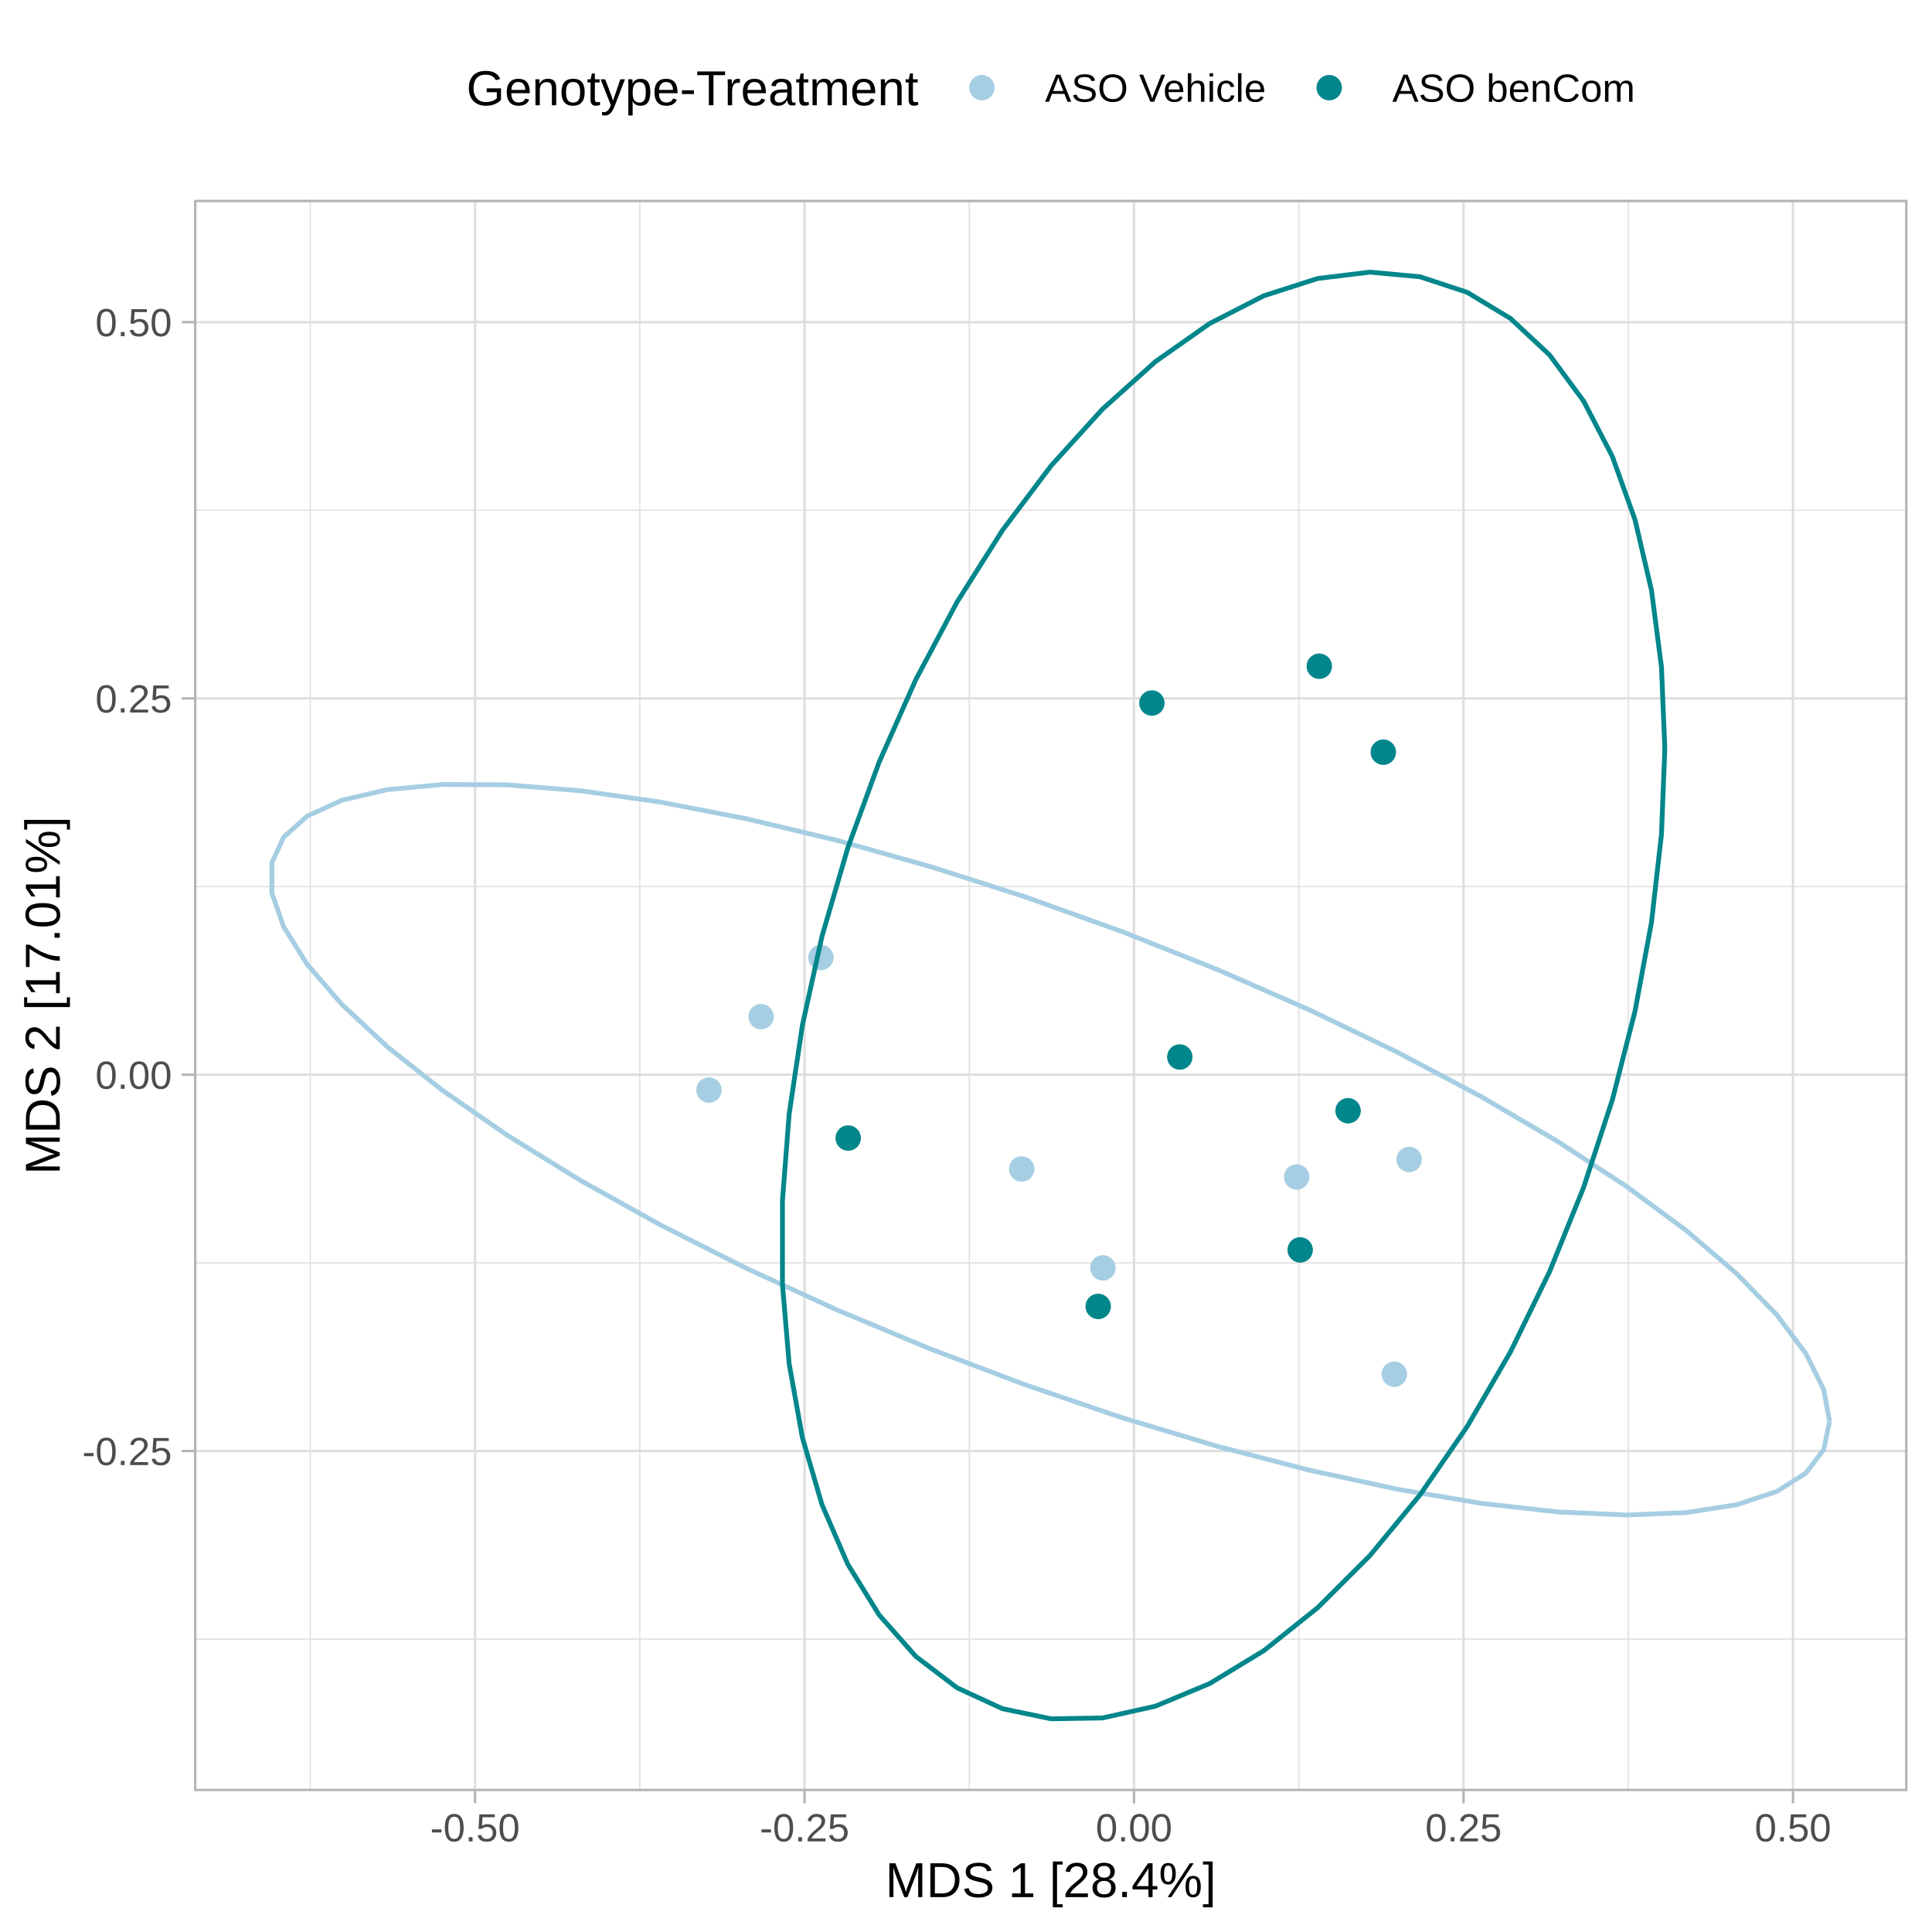
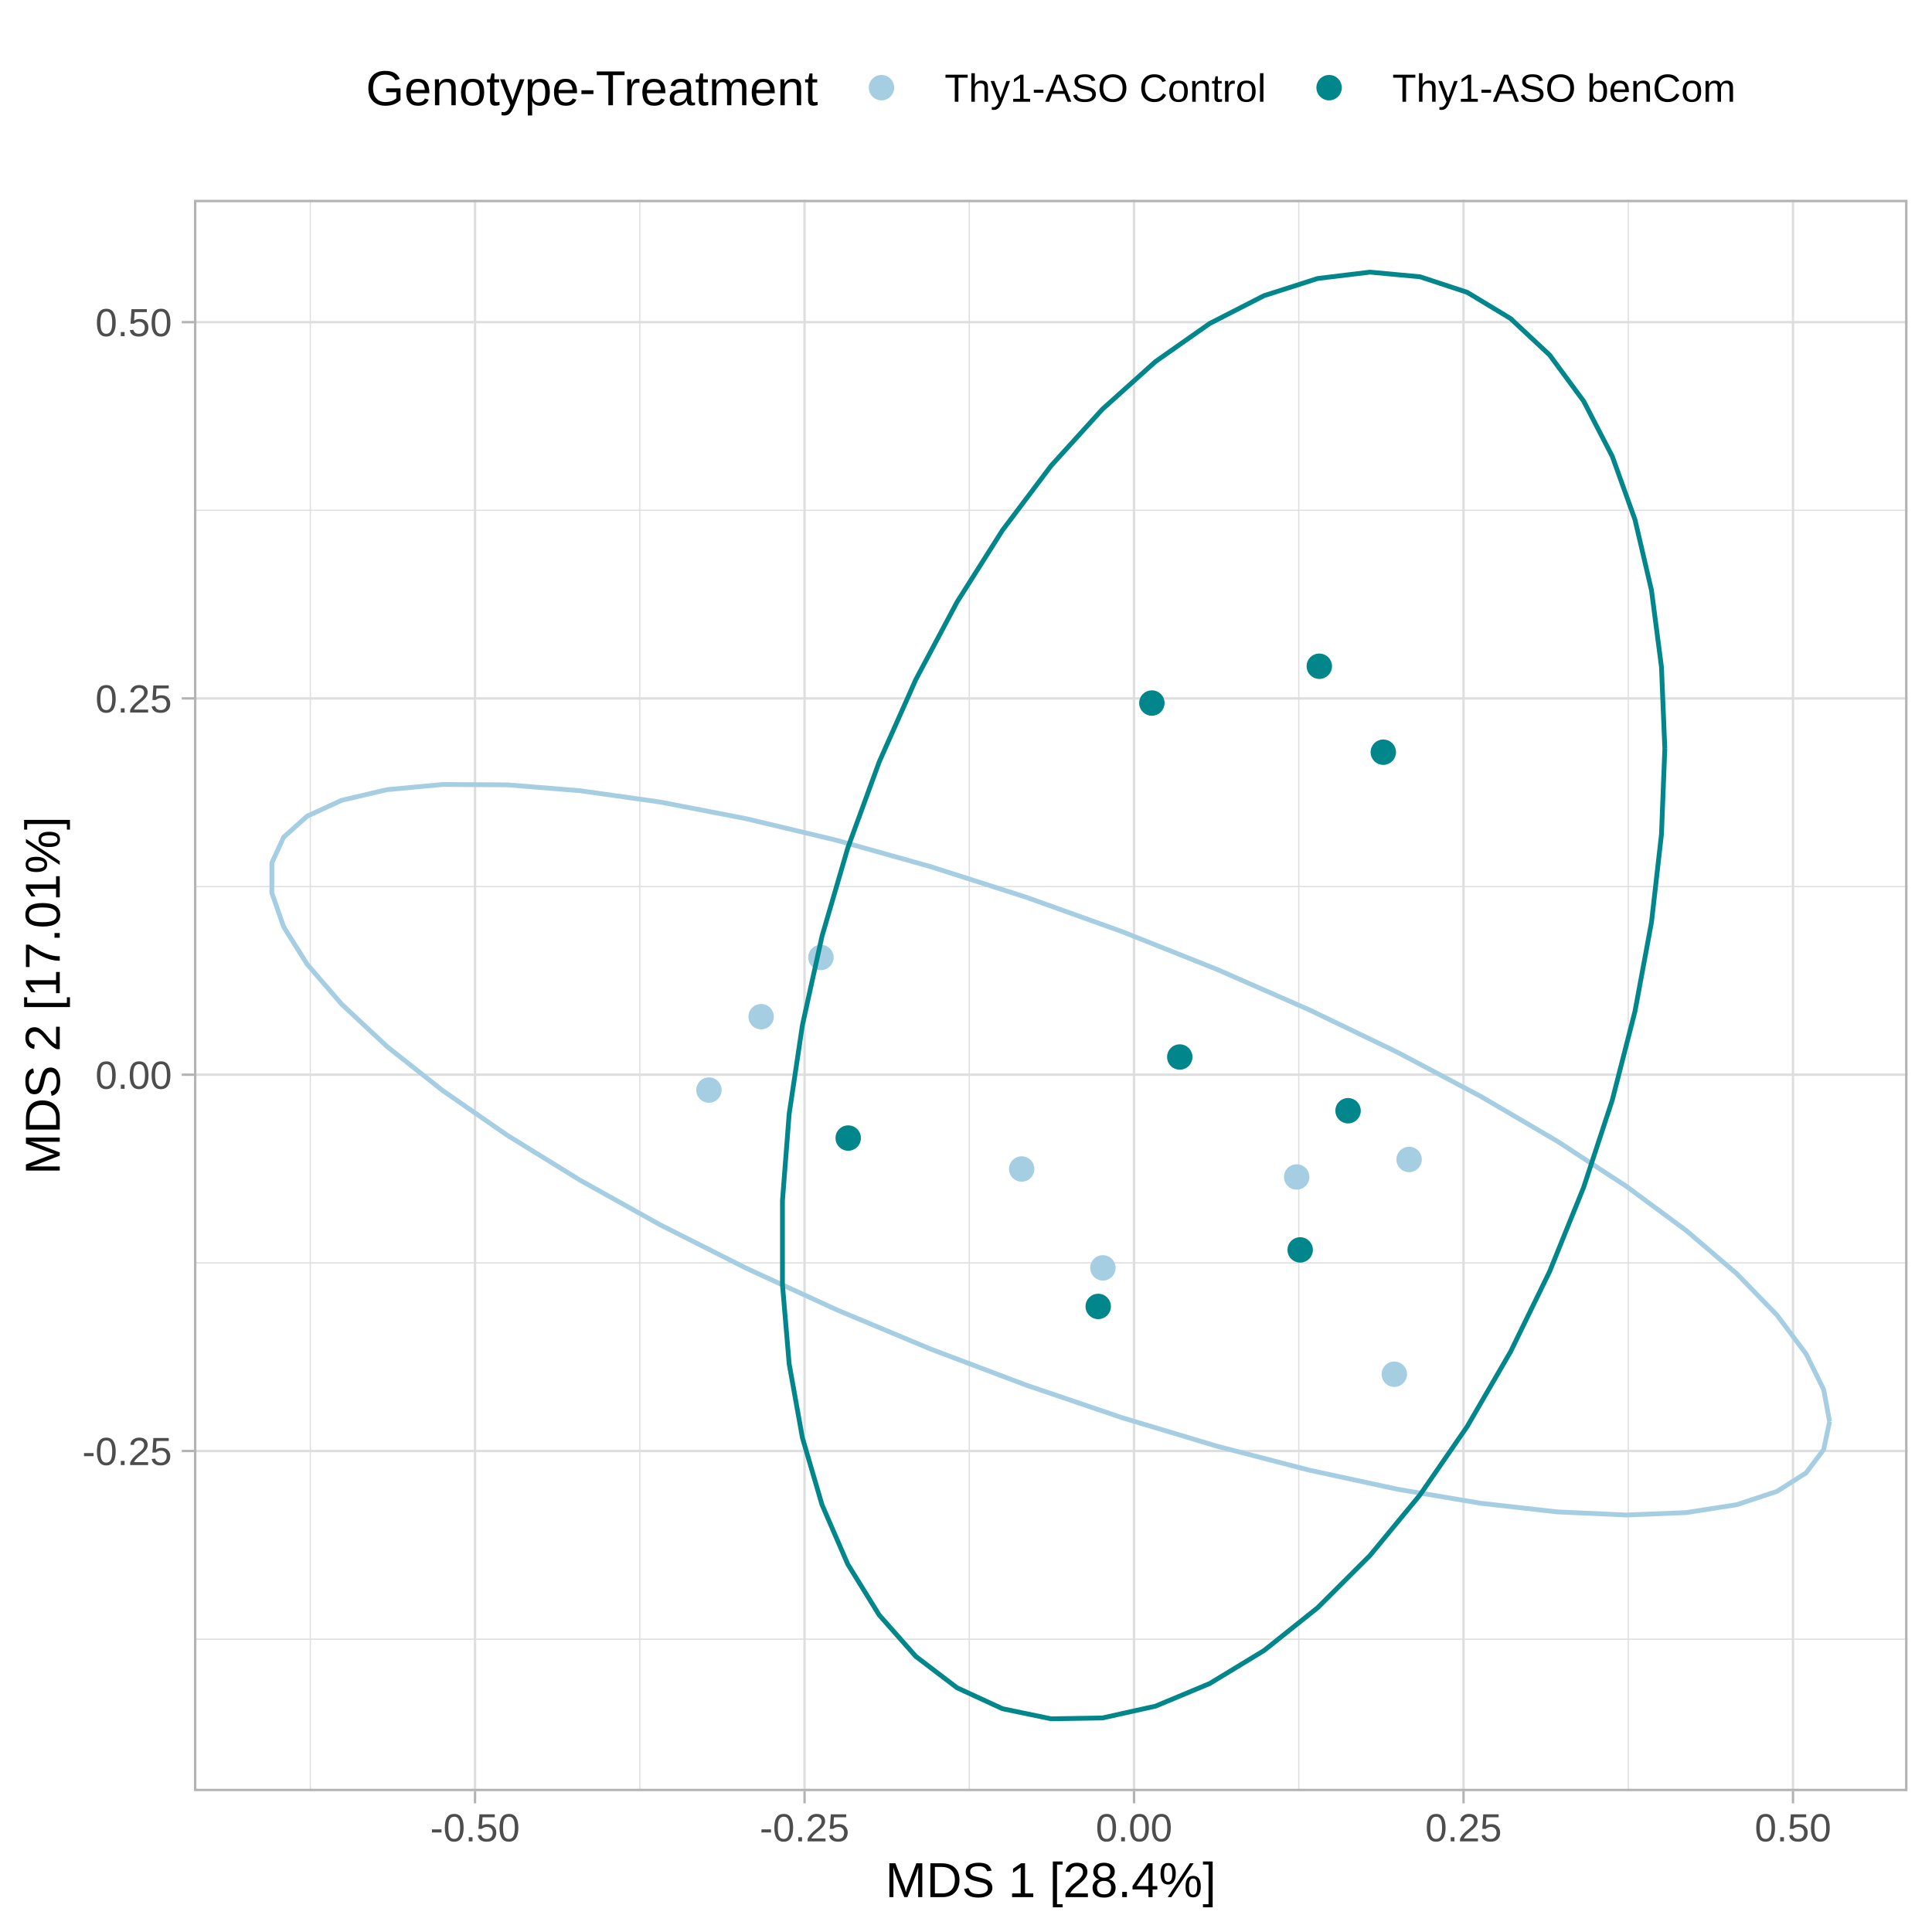
<svg xmlns="http://www.w3.org/2000/svg" width="432.00pt" height="432.00pt" viewBox="0 0 432.00 432.00">
  <g class="svglite">
    <defs>
      <style type="text/css">
    .svglite line, .svglite polyline, .svglite polygon, .svglite path, .svglite rect, .svglite circle {
      fill: none;
      stroke: #000000;
      stroke-linecap: round;
      stroke-linejoin: round;
      stroke-miterlimit: 10.00;
    }
    .svglite text {
      white-space: pre;
    }
    .svglite g.glyphgroup path {
      fill: inherit;
      stroke: none;
    }
  </style>
    </defs>
    <rect width="100%" height="100%" style="stroke: none; fill: #FFFFFF;" />
    <defs>
      <clipPath id="cpMC4wMHw0MzIuMDB8MC4wMHw0MzIuMDA=">
        <rect x="0.00" y="0.00" width="432.00" height="432.00" />
      </clipPath>
    </defs>
    <g clip-path="url(#cpMC4wMHw0MzIuMDB8MC4wMHw0MzIuMDA=)">
      <rect x="0" y="0.00" width="432.00" height="432.00" style="stroke-width: 1.07; stroke: #FFFFFF; fill: #FFFFFF;" />
    </g>
    <defs>
      <clipPath id="cpNDMuMzh8NDI2LjUyfDQ0LjY4fDQwMC41MA==">
        <rect x="43.38" y="44.68" width="383.14" height="355.83" />
      </clipPath>
    </defs>
    <g clip-path="url(#cpNDMuMzh8NDI2LjUyfDQ0LjY4fDQwMC41MA==)">
      <rect x="43.38" y="44.68" width="383.14" height="355.83" style="stroke-width: 1.07; stroke: none; fill: #FFFFFF;" />
      <polyline points="43.38,366.52 426.52,366.52 " style="stroke-width: 0.27; stroke: #DEDEDE; stroke-linecap: butt;" />
      <polyline points="43.38,282.38 426.52,282.38 " style="stroke-width: 0.27; stroke: #DEDEDE; stroke-linecap: butt;" />
      <polyline points="43.38,198.24 426.52,198.24 " style="stroke-width: 0.27; stroke: #DEDEDE; stroke-linecap: butt;" />
      <polyline points="43.38,114.10 426.52,114.10 " style="stroke-width: 0.27; stroke: #DEDEDE; stroke-linecap: butt;" />
      <polyline points="69.39,400.50 69.39,44.68 " style="stroke-width: 0.27; stroke: #DEDEDE; stroke-linecap: butt;" />
      <polyline points="143.06,400.50 143.06,44.68 " style="stroke-width: 0.27; stroke: #DEDEDE; stroke-linecap: butt;" />
      <polyline points="216.74,400.50 216.74,44.68 " style="stroke-width: 0.27; stroke: #DEDEDE; stroke-linecap: butt;" />
      <polyline points="290.41,400.50 290.41,44.68 " style="stroke-width: 0.27; stroke: #DEDEDE; stroke-linecap: butt;" />
      <polyline points="364.09,400.50 364.09,44.68 " style="stroke-width: 0.27; stroke: #DEDEDE; stroke-linecap: butt;" />
      <polyline points="43.38,324.45 426.52,324.45 " style="stroke-width: 0.53; stroke: #DEDEDE; stroke-linecap: butt;" />
      <polyline points="43.38,240.31 426.52,240.31 " style="stroke-width: 0.53; stroke: #DEDEDE; stroke-linecap: butt;" />
      <polyline points="43.38,156.17 426.52,156.17 " style="stroke-width: 0.53; stroke: #DEDEDE; stroke-linecap: butt;" />
      <polyline points="43.38,72.03 426.52,72.03 " style="stroke-width: 0.53; stroke: #DEDEDE; stroke-linecap: butt;" />
      <polyline points="106.22,400.50 106.22,44.68 " style="stroke-width: 0.53; stroke: #DEDEDE; stroke-linecap: butt;" />
      <polyline points="179.90,400.50 179.90,44.68 " style="stroke-width: 0.53; stroke: #DEDEDE; stroke-linecap: butt;" />
      <polyline points="253.57,400.50 253.57,44.68 " style="stroke-width: 0.53; stroke: #DEDEDE; stroke-linecap: butt;" />
      <polyline points="327.25,400.50 327.25,44.68 " style="stroke-width: 0.53; stroke: #DEDEDE; stroke-linecap: butt;" />
      <polyline points="400.92,400.50 400.92,44.68 " style="stroke-width: 0.53; stroke: #DEDEDE; stroke-linecap: butt;" />
      <circle cx="311.77" cy="307.28" r="2.49" style="stroke-width: 0.71; stroke: #A6CEE3; fill: #A6CEE3;" />
      <circle cx="183.56" cy="214.09" r="2.49" style="stroke-width: 0.71; stroke: #A6CEE3; fill: #A6CEE3;" />
      <circle cx="315.08" cy="259.26" r="2.49" style="stroke-width: 0.71; stroke: #A6CEE3; fill: #A6CEE3;" />
      <circle cx="289.94" cy="263.17" r="2.49" style="stroke-width: 0.71; stroke: #A6CEE3; fill: #A6CEE3;" />
      <circle cx="246.61" cy="283.50" r="2.49" style="stroke-width: 0.71; stroke: #A6CEE3; fill: #A6CEE3;" />
      <circle cx="158.52" cy="243.74" r="2.49" style="stroke-width: 0.71; stroke: #A6CEE3; fill: #A6CEE3;" />
      <circle cx="228.45" cy="261.39" r="2.49" style="stroke-width: 0.71; stroke: #A6CEE3; fill: #A6CEE3;" />
      <circle cx="170.19" cy="227.33" r="2.49" style="stroke-width: 0.71; stroke: #A6CEE3; fill: #A6CEE3;" />
      <circle cx="290.72" cy="279.48" r="2.49" style="stroke-width: 0.71; stroke: #00868B; fill: #00868B;" />
      <circle cx="295.00" cy="148.97" r="2.49" style="stroke-width: 0.71; stroke: #00868B; fill: #00868B;" />
      <circle cx="257.56" cy="157.20" r="2.49" style="stroke-width: 0.71; stroke: #00868B; fill: #00868B;" />
      <circle cx="309.31" cy="168.19" r="2.49" style="stroke-width: 0.71; stroke: #00868B; fill: #00868B;" />
      <circle cx="263.80" cy="236.35" r="2.49" style="stroke-width: 0.71; stroke: #00868B; fill: #00868B;" />
      <circle cx="301.43" cy="248.36" r="2.49" style="stroke-width: 0.71; stroke: #00868B; fill: #00868B;" />
      <circle cx="189.66" cy="254.47" r="2.49" style="stroke-width: 0.71; stroke: #00868B; fill: #00868B;" />
      <circle cx="245.56" cy="292.12" r="2.49" style="stroke-width: 0.71; stroke: #00868B; fill: #00868B;" />
      <polyline points="409.10,317.87 407.78,310.71 403.84,302.73 397.33,294.05 388.36,284.82 377.06,275.16 363.61,265.23 348.20,255.17 331.07,245.14 312.49,235.30 292.72,225.78 272.08,216.74 250.87,208.30 229.42,200.61 208.04,193.77 187.08,187.89 166.84,183.06 147.62,179.34 129.73,176.81 113.43,175.49 98.97,175.41 86.57,176.57 76.42,178.94 68.67,182.50 63.43,187.19 60.79,192.94 60.79,199.66 63.43,207.25 68.67,215.59 76.42,224.56 86.57,234.03 98.97,243.84 113.43,253.85 129.73,263.91 147.62,273.87 166.84,283.57 187.08,292.87 208.04,301.63 229.42,309.70 250.87,316.99 272.08,323.36 292.72,328.72 312.49,333.00 331.07,336.13 348.20,338.06 363.61,338.76 377.06,338.22 388.36,336.45 397.33,333.48 403.84,329.35 407.78,324.12 409.10,317.87 " style="stroke-width: 1.07; stroke: #A6CEE3; stroke-linecap: butt;" />
      <polyline points="372.26,167.43 371.51,149.16 369.28,132.00 365.59,116.21 360.51,102.04 354.11,89.70 346.49,79.37 337.76,71.22 328.06,65.36 317.53,61.89 306.33,60.85 294.64,62.27 282.63,66.12 270.48,72.34 258.37,80.85 246.50,91.50 235.03,104.14 224.15,118.58 214.01,134.60 204.78,151.95 196.59,170.38 189.57,189.60 183.81,209.32 179.42,229.24 176.46,249.07 174.96,268.49 174.96,287.22 176.46,304.97 179.42,321.48 183.81,336.48 189.57,349.77 196.59,361.12 204.78,370.38 214.01,377.40 224.15,382.07 235.03,384.33 246.50,384.14 258.37,381.50 270.48,376.45 282.63,369.07 294.64,359.48 306.33,347.81 317.53,334.24 328.06,318.98 337.76,302.26 346.49,284.34 354.11,265.48 360.51,245.98 365.59,226.12 369.28,206.21 371.51,186.55 372.26,167.43 " style="stroke-width: 1.07; stroke: #00868B; stroke-linecap: butt;" />
      <rect x="43.38" y="44.68" width="383.14" height="355.83" style="stroke-width: 1.07; stroke: #B3B3B3;" />
    </g>
    <g clip-path="url(#cpMC4wMHw0MzIuMDB8MC4wMHw0MzIuMDA=)">
      <text x="38.45" y="327.60" text-anchor="end" style="font-size: 8.80px;fill: #4D4D4D; font-family: &quot;Arial&quot;;" textLength="20.03px" lengthAdjust="spacingAndGlyphs">-0.25</text>
      <text x="38.45" y="243.46" text-anchor="end" style="font-size: 8.80px;fill: #4D4D4D; font-family: &quot;Arial&quot;;" textLength="17.11px" lengthAdjust="spacingAndGlyphs">0.00</text>
      <text x="38.45" y="159.32" text-anchor="end" style="font-size: 8.80px;fill: #4D4D4D; font-family: &quot;Arial&quot;;" textLength="17.11px" lengthAdjust="spacingAndGlyphs">0.25</text>
      <text x="38.45" y="75.18" text-anchor="end" style="font-size: 8.80px;fill: #4D4D4D; font-family: &quot;Arial&quot;;" textLength="17.11px" lengthAdjust="spacingAndGlyphs">0.50</text>
      <polyline points="40.64,324.45 43.38,324.45 " style="stroke-width: 0.53; stroke: #B3B3B3; stroke-linecap: butt;" />
      <polyline points="40.64,240.31 43.38,240.31 " style="stroke-width: 0.53; stroke: #B3B3B3; stroke-linecap: butt;" />
      <polyline points="40.64,156.17 43.38,156.17 " style="stroke-width: 0.53; stroke: #B3B3B3; stroke-linecap: butt;" />
      <polyline points="40.64,72.03 43.38,72.03 " style="stroke-width: 0.53; stroke: #B3B3B3; stroke-linecap: butt;" />
      <polyline points="106.22,403.24 106.22,400.50 " style="stroke-width: 0.53; stroke: #B3B3B3; stroke-linecap: butt;" />
      <polyline points="179.90,403.24 179.90,400.50 " style="stroke-width: 0.53; stroke: #B3B3B3; stroke-linecap: butt;" />
      <polyline points="253.57,403.24 253.57,400.50 " style="stroke-width: 0.53; stroke: #B3B3B3; stroke-linecap: butt;" />
      <polyline points="327.25,403.24 327.25,400.50 " style="stroke-width: 0.53; stroke: #B3B3B3; stroke-linecap: butt;" />
      <polyline points="400.92,403.24 400.92,400.50 " style="stroke-width: 0.53; stroke: #B3B3B3; stroke-linecap: butt;" />
      <text x="106.22" y="411.74" text-anchor="middle" style="font-size: 8.80px;fill: #4D4D4D; font-family: &quot;Arial&quot;;" textLength="20.03px" lengthAdjust="spacingAndGlyphs">-0.50</text>
      <text x="179.90" y="411.74" text-anchor="middle" style="font-size: 8.80px;fill: #4D4D4D; font-family: &quot;Arial&quot;;" textLength="20.03px" lengthAdjust="spacingAndGlyphs">-0.25</text>
      <text x="253.57" y="411.74" text-anchor="middle" style="font-size: 8.80px;fill: #4D4D4D; font-family: &quot;Arial&quot;;" textLength="17.11px" lengthAdjust="spacingAndGlyphs">0.00</text>
      <text x="327.25" y="411.74" text-anchor="middle" style="font-size: 8.80px;fill: #4D4D4D; font-family: &quot;Arial&quot;;" textLength="17.11px" lengthAdjust="spacingAndGlyphs">0.25</text>
      <text x="400.92" y="411.74" text-anchor="middle" style="font-size: 8.80px;fill: #4D4D4D; font-family: &quot;Arial&quot;;" textLength="17.11px" lengthAdjust="spacingAndGlyphs">0.50</text>
      <text x="234.95" y="424.20" text-anchor="middle" style="font-size: 11.00px; font-family: &quot;Arial&quot;;" textLength="74.03px" lengthAdjust="spacingAndGlyphs">MDS 1 [28.4%]</text>
      <text transform="translate(13.36,222.59) rotate(-90)" text-anchor="middle" style="font-size: 11.00px; font-family: &quot;Arial&quot;;" textLength="80.16px" lengthAdjust="spacingAndGlyphs">MDS 2 [17.01%]</text>
-       <rect x="98.81" y="5.48" width="272.28" height="28.24" style="stroke-width: 1.07; stroke: none; fill: #FFFFFF;" />
-       <text x="104.29" y="23.54" style="font-size: 11.00px; font-family: &quot;Arial&quot;;" textLength="101.16px" lengthAdjust="spacingAndGlyphs">Genotype-Treatment</text>
-       <rect x="210.92" y="10.96" width="17.28" height="17.28" style="stroke-width: 1.07; stroke: none; fill: #FFFFFF;" />
-       <circle cx="219.56" cy="19.60" r="2.49" style="stroke-width: 0.71; stroke: #A6CEE3; fill: #A6CEE3;" />
-       <rect x="288.57" y="10.96" width="17.28" height="17.28" style="stroke-width: 1.07; stroke: none; fill: #FFFFFF;" />
-       <circle cx="297.21" cy="19.60" r="2.49" style="stroke-width: 0.71; stroke: #00868B; fill: #00868B;" />
-       <text x="233.68" y="22.75" style="font-size: 8.80px; font-family: &quot;Arial&quot;;" textLength="49.41px" lengthAdjust="spacingAndGlyphs">ASO Vehicle</text>
-       <text x="311.33" y="22.75" style="font-size: 8.80px; font-family: &quot;Arial&quot;;" textLength="54.28px" lengthAdjust="spacingAndGlyphs">ASO benCom</text>
+       <rect x="76.34" y="5.48" width="317.22" height="28.24" style="stroke-width: 1.07; stroke: none; fill: #FFFFFF;" />
+       <text x="81.82" y="23.54" style="font-size: 11.00px; font-family: &quot;Arial&quot;;" textLength="101.16px" lengthAdjust="spacingAndGlyphs">Genotype-Treatment</text>
+       <rect x="188.46" y="10.96" width="17.28" height="17.28" style="stroke-width: 1.07; stroke: none; fill: #FFFFFF;" />
+       <circle cx="197.10" cy="19.60" r="2.49" style="stroke-width: 0.71; stroke: #A6CEE3; fill: #A6CEE3;" />
+       <rect x="288.55" y="10.96" width="17.28" height="17.28" style="stroke-width: 1.07; stroke: none; fill: #FFFFFF;" />
+       <circle cx="297.19" cy="19.60" r="2.49" style="stroke-width: 0.71; stroke: #00868B; fill: #00868B;" />
+       <text x="211.21" y="22.75" style="font-size: 8.80px; font-family: &quot;Arial&quot;;" textLength="71.86px" lengthAdjust="spacingAndGlyphs">Thy1-ASO Control</text>
+       <text x="311.31" y="22.75" style="font-size: 8.80px; font-family: &quot;Arial&quot;;" textLength="76.77px" lengthAdjust="spacingAndGlyphs">Thy1-ASO benCom</text>
    </g>
  </g>
</svg>
